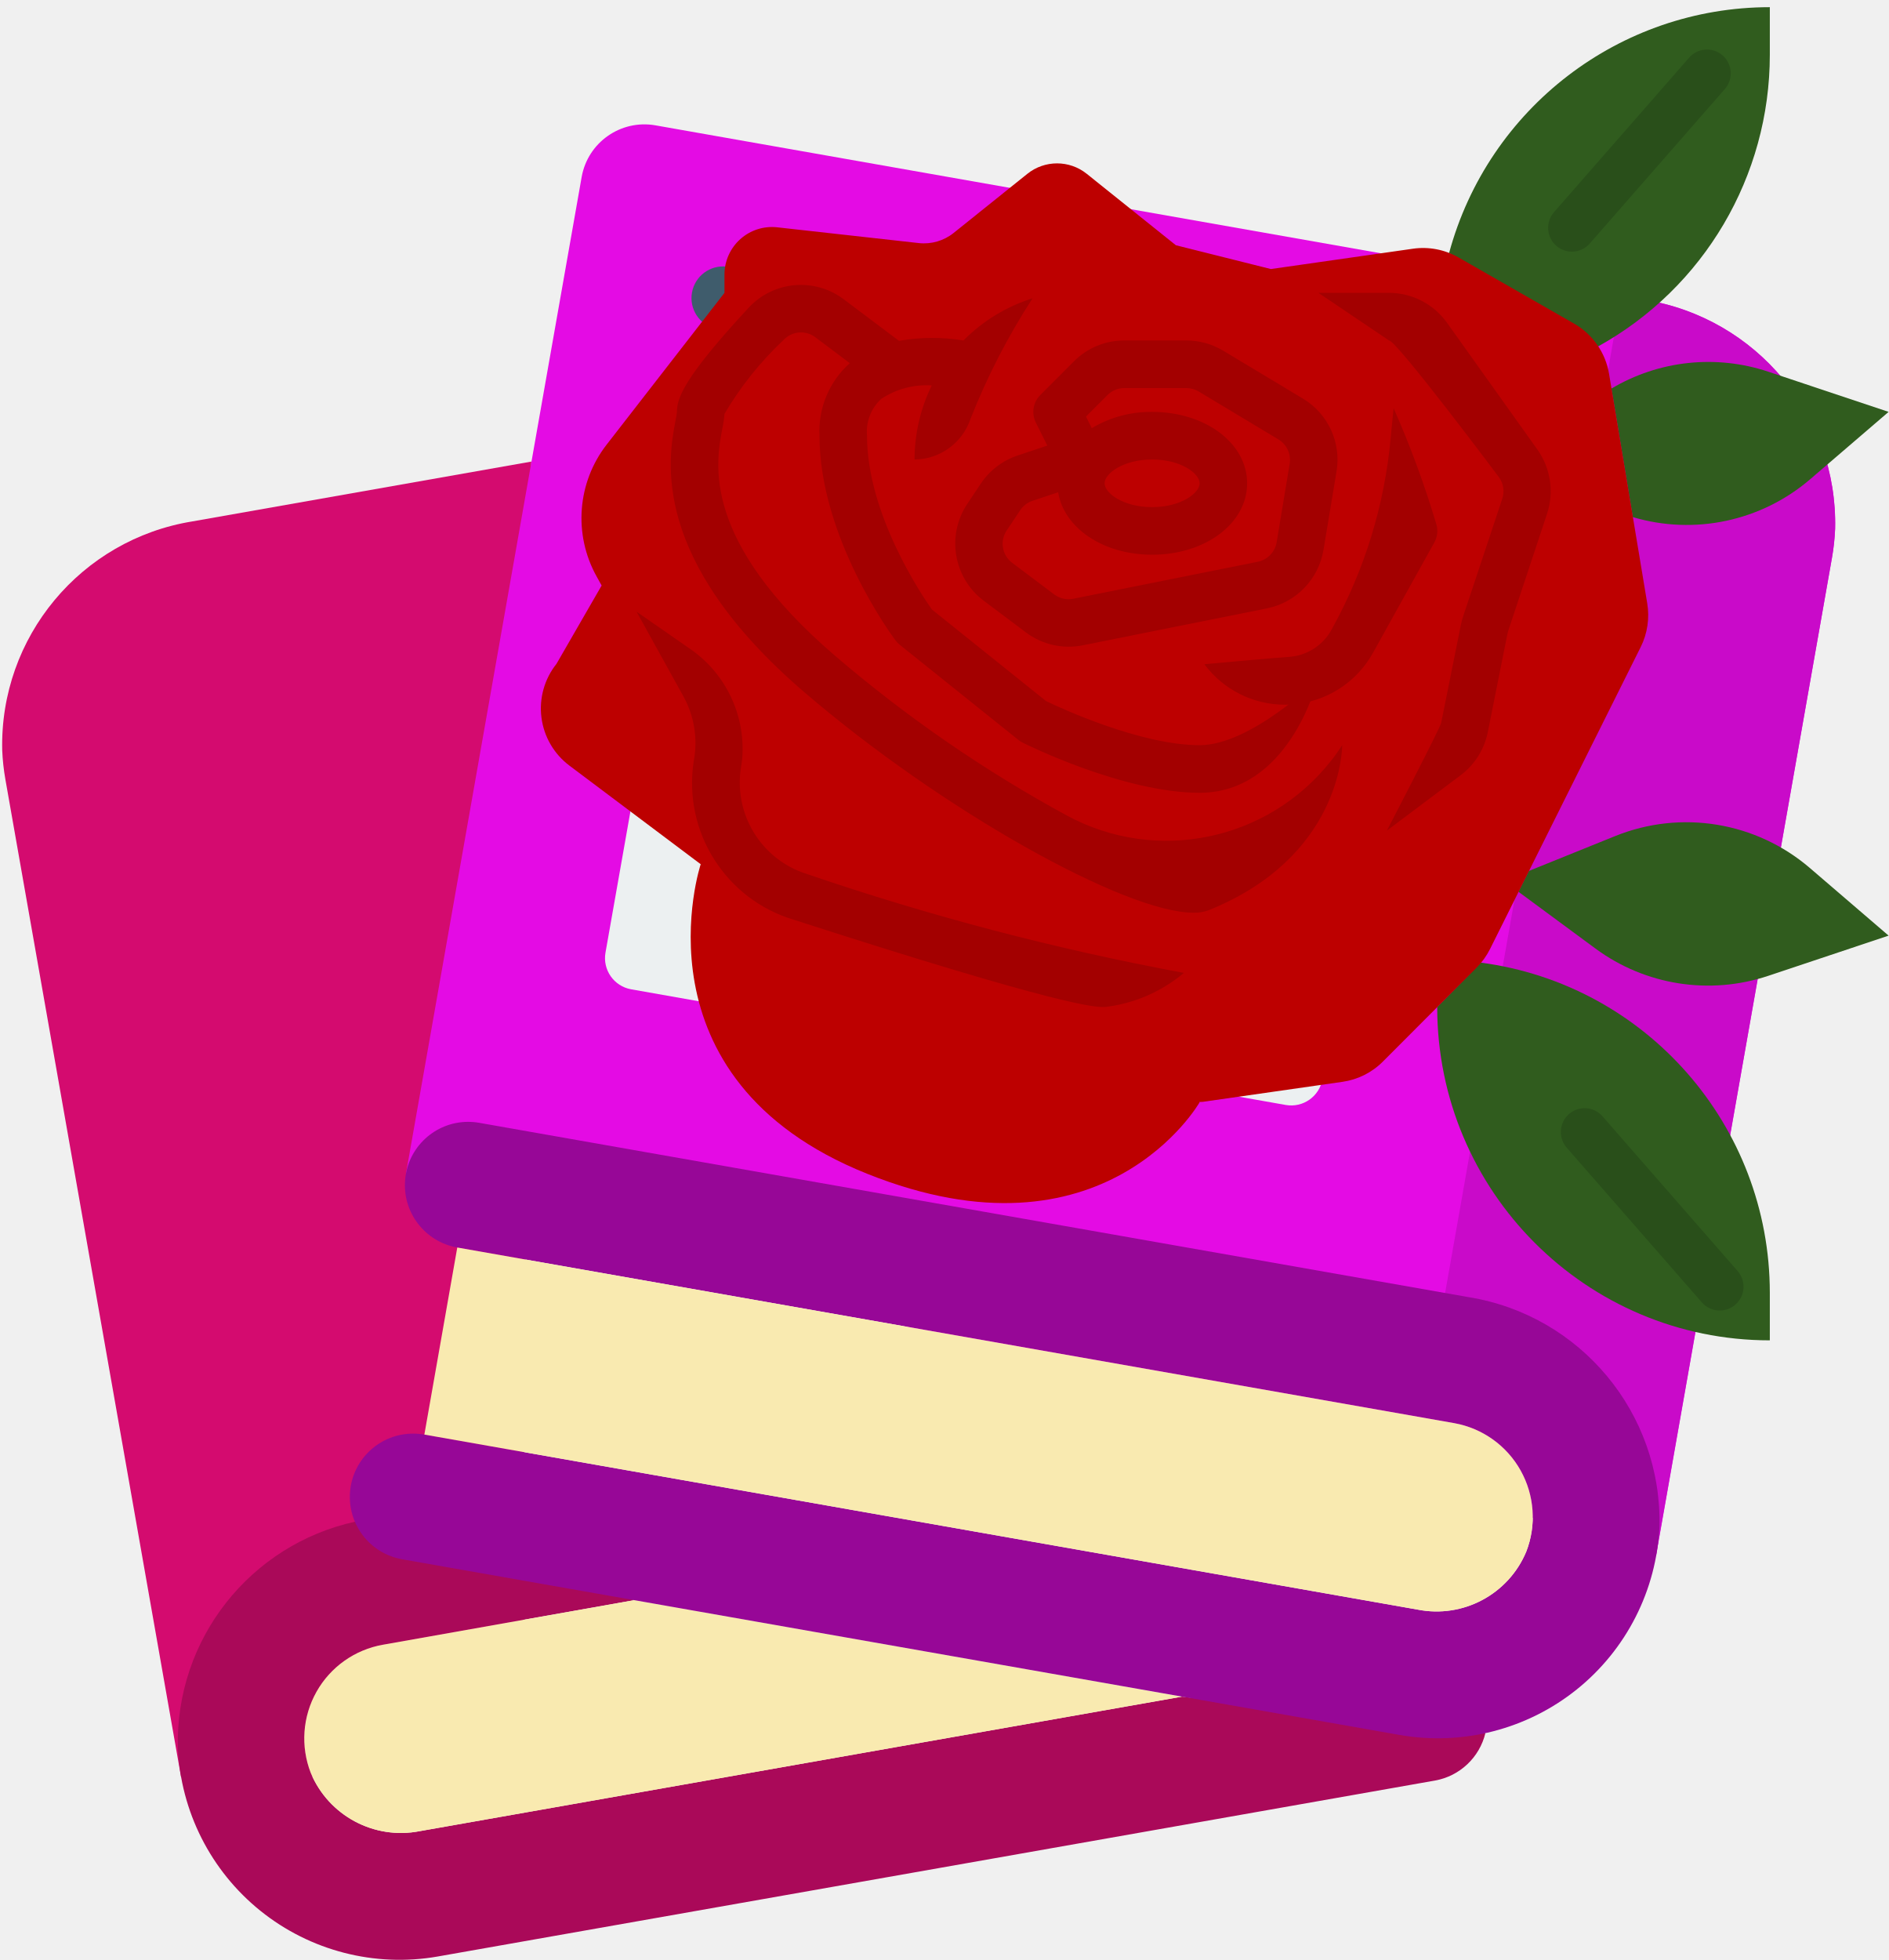
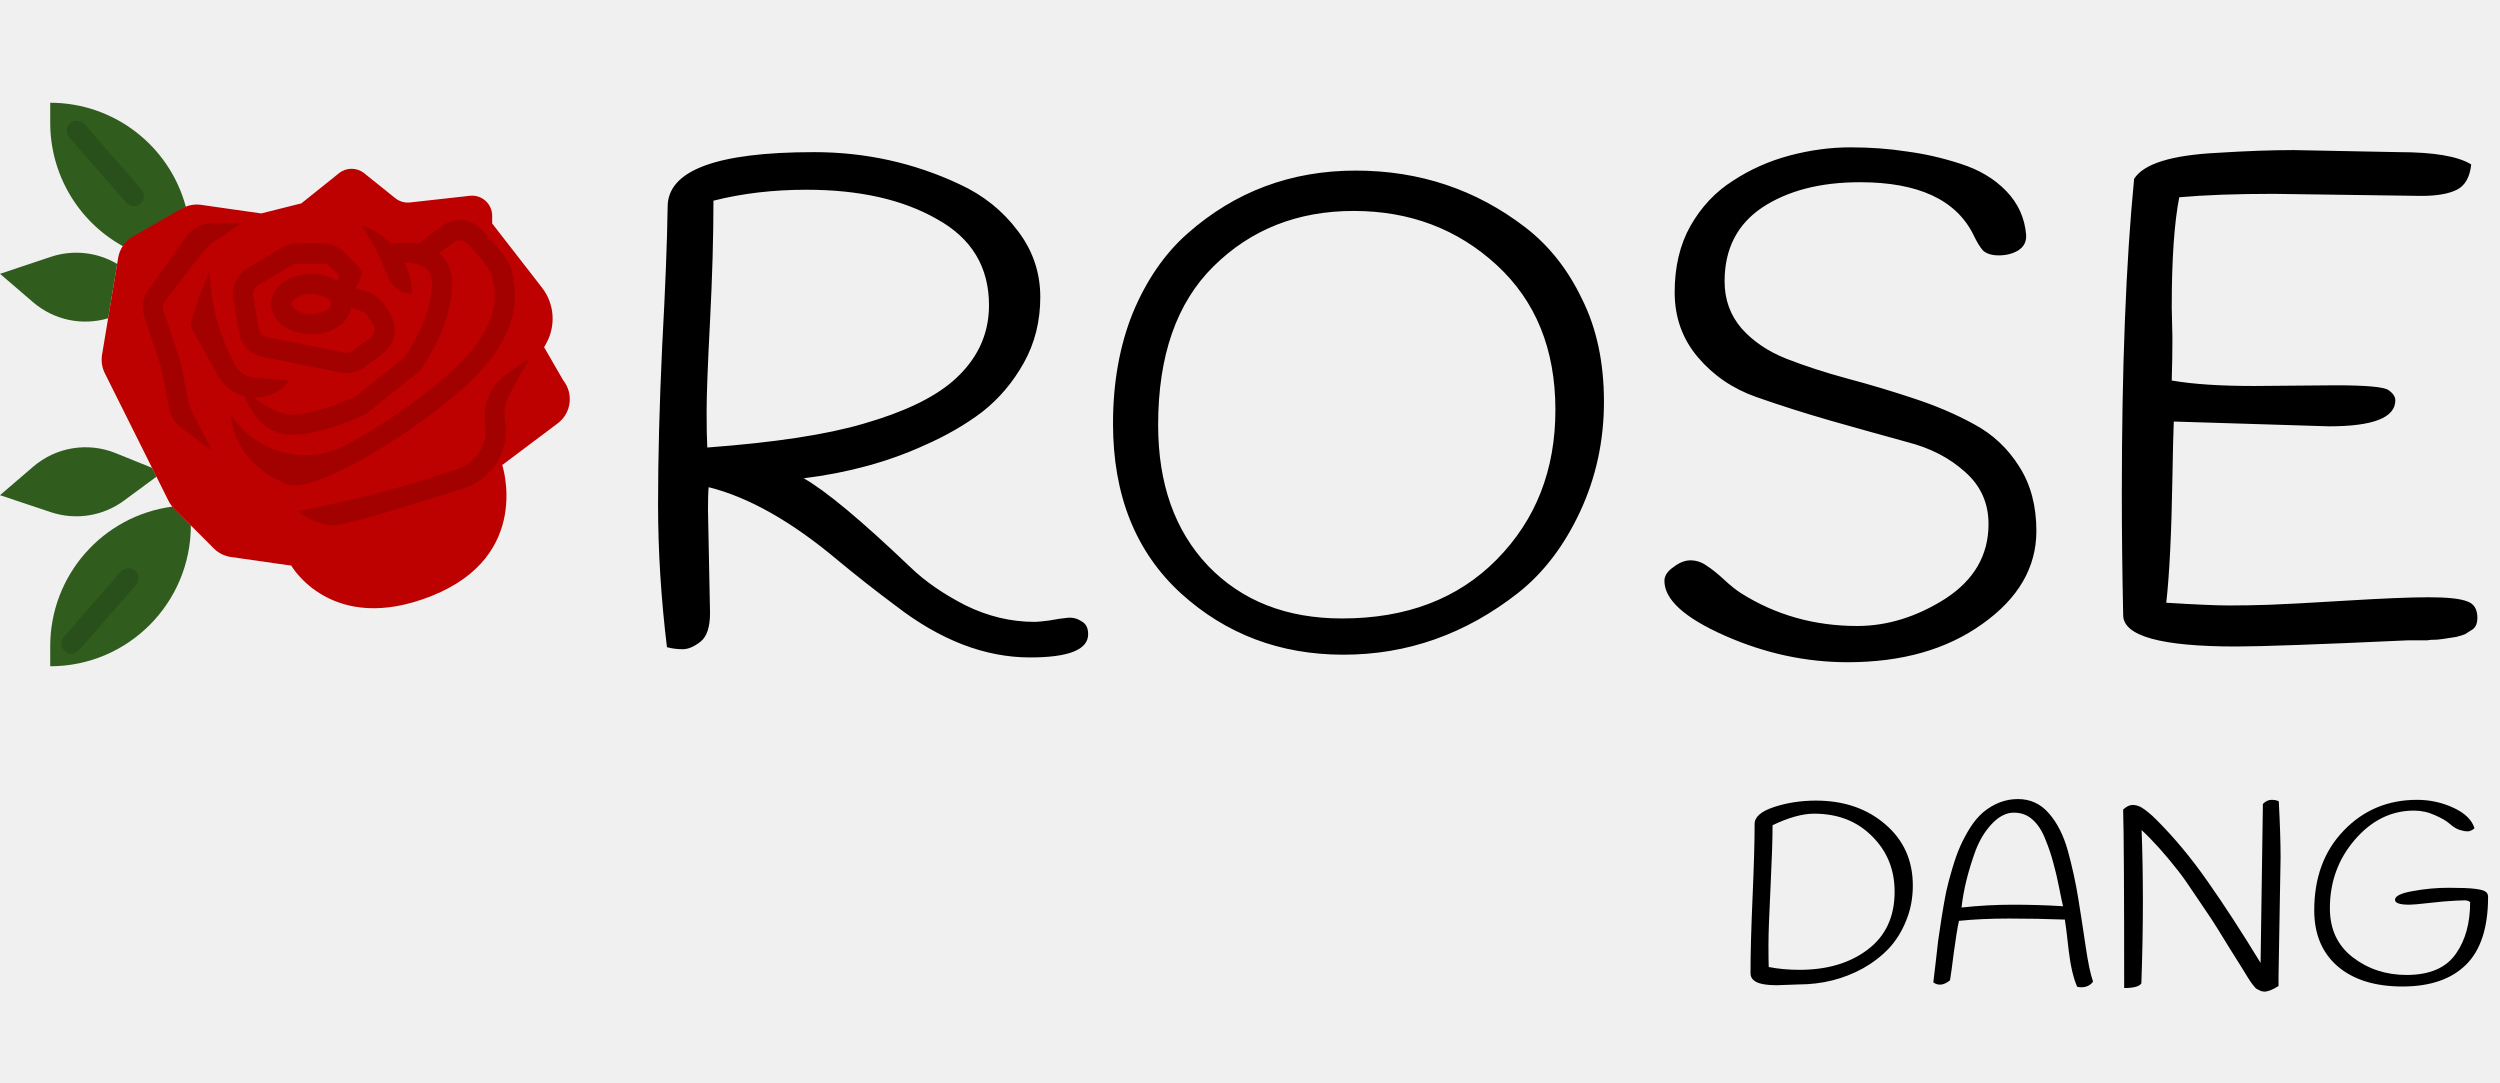
- <svg xmlns="http://www.w3.org/2000/svg" width="213" height="221" viewBox="0 0 213 221" fill="none">
-   <path d="M20.415 200.336L0.607 87.878C0.415 86.792 0.296 85.695 0.25 84.594C-0.045 71.844 9.11 60.831 21.699 58.791L59.923 52.045L58.888 200.336H20.415Z" fill="#D40B6F" />
-   <path d="M167.527 195.411C166.864 198.162 164.638 200.262 161.853 200.764L49.359 220.607C42.268 221.845 34.988 219.97 29.378 215.46C23.768 210.95 20.372 204.243 20.058 197.052C19.776 184.862 28.169 174.181 40.08 171.57L71.593 180.421H71.558L43.184 185.453C40.02 186.009 37.272 187.955 35.696 190.755C34.119 193.554 33.881 196.913 35.047 199.907C37.066 204.73 42.193 207.472 47.325 206.474L133.301 191.306L167.527 195.411Z" fill="#AA0959" />
-   <path d="M71.558 180.421L43.184 185.453C40.02 186.009 37.272 187.955 35.696 190.755C34.119 193.554 33.881 196.913 35.047 199.907C37.066 204.73 42.193 207.472 47.325 206.474L133.301 191.306L71.558 180.421Z" fill="#F9EAB0" />
-   <path d="M45.776 132.386L65.608 19.914C66.318 16.048 70.002 13.469 73.878 14.125L185.504 33.808C198.102 35.85 207.264 46.87 206.971 59.629C206.923 60.725 206.804 61.818 206.615 62.898L186.782 175.371L45.776 132.386Z" fill="#E40BE4" />
-   <path d="M162.167 51.381C161.957 51.381 161.748 51.363 161.542 51.328L80.701 37.073C78.877 36.623 77.714 34.836 78.042 32.986C78.369 31.136 80.076 29.856 81.943 30.06L162.781 44.297C164.604 44.616 165.88 46.276 165.72 48.12C165.561 49.965 164.018 51.38 162.167 51.381Z" fill="#3F5C6C" />
-   <path d="M145.007 66.464C144.798 66.464 144.588 66.445 144.382 66.407L91.662 57.124C89.765 56.739 88.52 54.913 88.856 53.007C89.192 51.101 90.986 49.81 92.9 50.096L145.624 59.376C147.458 59.686 148.747 61.352 148.585 63.205C148.424 65.057 146.867 66.476 145.007 66.464V66.464Z" fill="#3F5C6C" />
-   <path d="M152.458 82.404L78.634 69.363C76.693 69.02 74.841 70.316 74.498 72.258L68.288 107.412C67.945 109.354 69.241 111.206 71.182 111.549L145.006 124.59C146.948 124.932 148.8 123.637 149.143 121.695L155.353 86.541C155.696 84.599 154.4 82.747 152.458 82.404Z" fill="#ECF0F1" />
-   <path d="M206.964 59.611C206.922 60.713 206.803 61.81 206.607 62.895L186.764 175.353L159.247 166.966L175.201 76.528L178.984 55.186L182.838 33.344L185.515 33.808C198.098 35.858 207.248 46.865 206.964 59.611Z" fill="#C90AC9" />
-   <path d="M165.671 146.266L54.034 126.601C53.621 126.53 53.204 126.494 52.785 126.494C49.086 126.503 46.007 129.337 45.691 133.023C45.376 136.708 47.928 140.024 51.572 140.663L164.03 160.47C167.191 161.043 169.931 162.999 171.499 165.804C173.067 168.608 173.299 171.967 172.131 174.96C170.123 179.772 165.004 182.503 159.89 181.492L47.86 161.755C47.447 161.684 47.029 161.648 46.611 161.648C42.905 161.639 39.808 164.467 39.483 168.159C39.157 171.851 41.711 175.177 45.362 175.817L157.855 195.625C164.941 196.867 172.218 194.998 177.828 190.495C183.437 185.992 186.836 179.291 187.157 172.105C187.437 159.341 178.273 148.32 165.671 146.266Z" fill="#970797" />
-   <path d="M172.131 174.96C170.123 179.772 165.004 182.503 159.89 181.492L47.86 161.755L51.572 140.663L164.03 160.47C167.191 161.043 169.931 162.999 171.499 165.804C173.067 168.608 173.299 171.967 172.131 174.96V174.96Z" fill="#F9EAB0" />
-   <path d="M204.131 54.057L213 46.442L199.423 41.908C193.532 39.944 187.079 40.638 181.739 43.812L184.15 58.307C191.098 60.371 198.619 58.772 204.131 54.057Z" fill="#305C1E" />
-   <path d="M180.238 39.06C192.187 32.449 199.605 19.853 199.603 6.177V0.809C182.682 0.814 167.861 12.172 163.43 28.533" fill="#305C1E" />
-   <path d="M162.09 113.55C162.09 134.305 178.885 151.131 199.603 151.131V145.762C199.596 126.921 185.653 111.001 167.007 108.541" fill="#305C1E" />
-   <path d="M171.256 100.553L179.938 106.955C185.548 111.092 192.815 112.238 199.423 110.031L213 105.497L204.131 97.882C198.055 92.663 189.582 91.271 182.16 94.271L172.422 98.205" fill="#305C1E" />
-   <path d="M175.265 23.92L190.503 6.5C191.479 5.384 193.171 5.273 194.284 6.251C195.398 7.227 195.509 8.923 194.533 10.037L179.295 27.458C178.32 28.573 176.627 28.685 175.513 27.708C174.401 26.73 174.29 25.036 175.265 23.92Z" fill="#294F1A" />
-   <path d="M176.95 125.617C178.065 124.64 179.759 124.753 180.734 125.87L195.972 143.314C196.948 144.429 196.834 146.127 195.721 147.103C194.606 148.081 192.912 147.968 191.937 146.852L176.699 129.407C175.723 128.291 175.835 126.595 176.95 125.617V125.617Z" fill="#294F1A" />
-   <path d="M185.776 68.019L181.473 42.16C181.077 39.773 179.63 37.692 177.532 36.491L164.486 29.024C162.934 28.136 161.13 27.791 159.359 28.044L143.334 30.336L132.616 27.652L122.565 19.599C120.608 18.029 117.824 18.029 115.866 19.599L107.56 26.261C106.45 27.151 105.033 27.564 103.622 27.408L87.663 25.631C86.146 25.46 84.631 25.945 83.493 26.962C82.356 27.981 81.706 29.437 81.706 30.964V33.021L68.418 50.133C65.1 54.405 64.652 60.249 67.277 64.981L67.853 66.022L62.762 74.85C61.403 76.552 60.791 78.733 61.064 80.895C61.338 83.057 62.474 85.015 64.215 86.323L79.026 97.445C79.026 97.445 70.988 121.603 97.783 132.341C124.577 143.078 135.295 124.288 135.295 124.288L135.249 124.25C135.454 124.25 135.66 124.25 135.86 124.208L151.402 121.982C153.127 121.738 154.725 120.94 155.956 119.705L166.538 109.106C167.148 108.494 167.657 107.787 168.044 107.014L185.047 72.945C185.802 71.42 186.057 69.697 185.776 68.019Z" fill="#BD0000" />
-   <path d="M146.943 44.944L137.946 39.539C136.696 38.786 135.268 38.391 133.81 38.389H126.799C124.665 38.383 122.617 39.232 121.113 40.748L117.324 44.544C116.509 45.361 116.306 46.609 116.82 47.642L118.119 50.243L114.754 51.365C113.061 51.935 111.604 53.051 110.61 54.538L109.081 56.834C106.719 60.392 107.541 65.181 110.958 67.743L115.703 71.308C117.532 72.681 119.859 73.211 122.102 72.763L142.919 68.591C146.187 67.922 148.71 65.307 149.263 62.011L150.737 53.153C151.283 49.895 149.776 46.635 146.943 44.944ZM145.451 52.292L143.98 61.15C143.792 62.248 142.95 63.118 141.86 63.34L121.043 67.512C120.293 67.661 119.514 67.486 118.899 67.028L114.154 63.461C113.016 62.607 112.741 61.01 113.53 59.823L115.058 57.531C115.389 57.035 115.876 56.663 116.439 56.473L119.339 55.505C119.99 59.515 124.382 62.548 129.936 62.548C135.947 62.548 140.654 59.011 140.654 54.495C140.654 49.98 135.947 46.442 129.936 46.442C127.542 46.415 125.187 47.049 123.13 48.279L122.479 46.971L124.891 44.555C125.395 44.045 126.082 43.758 126.799 43.758H133.81C134.297 43.758 134.773 43.89 135.188 44.142L144.185 49.549C145.13 50.115 145.631 51.204 145.451 52.292ZM124.577 54.495C124.577 53.4 126.664 51.811 129.936 51.811C133.208 51.811 135.295 53.4 135.295 54.495C135.295 55.591 133.208 57.18 129.936 57.18C126.664 57.18 124.577 55.591 124.577 54.495Z" fill="#A30000" />
-   <path d="M144.914 79.459C141.337 79.462 137.969 77.769 135.832 74.896C135.832 74.896 143.267 74.203 145.335 74.069C147.371 73.947 149.201 72.784 150.178 70.988L150.239 70.875C153.909 64.243 156.159 56.916 156.843 49.362C157.02 47.441 157.176 46.027 157.176 46.027C159.056 50.288 160.666 54.663 161.998 59.126C162.195 59.81 162.111 60.545 161.765 61.168L154.855 73.595C152.99 76.972 149.539 79.168 145.694 79.425C145.437 79.443 145.174 79.459 144.914 79.459V79.459Z" fill="#A30000" />
-   <path d="M150.091 85.813C142.969 94.83 130.409 97.418 120.312 91.95C110.992 86.879 102.228 80.839 94.168 73.933C79.072 60.97 80.736 52.19 81.445 48.432C81.574 47.85 81.66 47.261 81.706 46.668C83.516 43.593 85.755 40.791 88.353 38.346C89.289 37.338 90.831 37.194 91.936 38.013L95.842 40.948C93.524 43.014 92.265 46.022 92.424 49.127C92.424 60.627 100.647 71.744 100.998 72.212C101.135 72.393 101.292 72.555 101.467 72.698L114.864 83.436C115.012 83.554 115.172 83.656 115.342 83.741C115.802 83.969 126.72 89.391 135.295 89.391C145.308 89.391 148.481 77.143 148.613 76.623C148.613 76.623 141.078 84.023 135.295 84.023C128.629 84.023 119.572 79.822 117.981 79.054L105.1 68.722C103.945 67.092 97.783 57.95 97.783 49.127C97.643 47.567 98.238 46.029 99.391 44.972C101.073 43.858 103.072 43.327 105.084 43.458C103.813 46.058 103.148 48.914 103.142 51.811C106.017 51.786 108.559 49.933 109.467 47.2C111.338 42.454 113.68 37.91 116.456 33.633C113.51 34.559 110.833 36.193 108.659 38.389C106.251 37.991 103.794 38.005 101.392 38.432L95.146 33.738C91.864 31.27 87.252 31.676 84.449 34.68C76.974 42.733 76.347 44.977 76.347 46.44C76.311 46.776 76.255 47.111 76.181 47.441C75.377 51.706 73.233 63.037 90.68 78.021C106.189 91.338 126.893 102.91 134.577 102.91C135.16 102.928 135.743 102.838 136.292 102.641C151.201 96.64 151.372 84.535 151.372 84.023C150.976 84.641 150.549 85.239 150.091 85.813V85.813Z" fill="#A30000" />
-   <path d="M156.409 93.659C156.409 93.659 162.414 82.133 162.543 81.484L164.769 70.402C164.839 70.073 164.929 69.749 165.038 69.431L169.427 56.24C169.699 55.423 169.566 54.524 169.065 53.824C169.065 53.824 157.516 38.389 156.654 38.389L148.693 33.021H156.654C159.248 33.025 161.683 34.279 163.194 36.392L173.403 50.71C174.889 52.811 175.288 55.497 174.475 57.94L170.097 71.139C170.062 71.242 170.033 71.35 170.013 71.457L167.797 82.544C167.41 84.486 166.321 86.217 164.741 87.406L156.409 93.659Z" fill="#A30000" />
-   <path d="M124.577 113.55C123.455 113.55 120.044 113.55 89.527 103.707C81.834 101.412 77.014 93.78 78.239 85.832C78.719 83.333 78.307 80.746 77.076 78.52L71.791 68.969L77.633 73.03C81.766 75.773 84.092 80.542 83.713 85.493C83.677 85.824 83.633 86.151 83.577 86.479C82.707 91.76 85.828 96.881 90.915 98.518C104.825 103.281 119.065 107.018 133.518 109.701C130.979 111.835 127.87 113.173 124.577 113.55V113.55Z" fill="#A30000" />
+ <svg xmlns="http://www.w3.org/2000/svg" width="351" height="152" viewBox="0 0 351 152" fill="none">
+   <path d="M99.4 71.568L99.688 86.064C99.688 88.048 99.24 89.392 98.344 90.096C97.448 90.8 96.616 91.152 95.848 91.152C95.08 91.152 94.344 91.056 93.64 90.864C92.808 84.016 92.392 77.328 92.392 70.8C92.392 64.272 92.584 56.88 92.968 48.624C93.416 40.368 93.672 33.84 93.736 29.04C93.736 23.92 100.584 21.36 114.28 21.36C121.512 21.36 128.328 22.864 134.728 25.872C138.056 27.408 140.776 29.584 142.888 32.4C145 35.152 146.056 38.256 146.056 41.712C146.056 45.104 145.288 48.176 143.752 50.928C142.216 53.68 140.264 55.984 137.896 57.84C135.528 59.632 132.808 61.2 129.736 62.544C124.68 64.848 119.048 66.384 112.84 67.152C115.912 68.88 120.904 73.04 127.816 79.632C129.864 81.616 132.456 83.408 135.592 85.008C138.728 86.544 141.96 87.312 145.288 87.312C145.608 87.312 146.28 87.248 147.304 87.12C148.328 86.928 149.192 86.8 149.896 86.736C150.6 86.672 151.24 86.832 151.816 87.216C152.456 87.536 152.776 88.144 152.776 89.04C152.776 91.216 150.056 92.304 144.616 92.304C138.28 92.304 131.976 89.872 125.704 85.008C122.952 82.96 120.264 80.848 117.64 78.672C111.176 73.232 105.128 69.808 99.496 68.4C99.432 68.976 99.4 70.032 99.4 71.568ZM138.856 42.864C138.856 37.488 136.424 33.456 131.56 30.768C126.76 28.016 120.648 26.64 113.224 26.64C108.552 26.64 104.2 27.152 100.168 28.176C100.168 33.232 100.008 38.864 99.688 45.072C99.368 51.216 99.208 55.44 99.208 57.744C99.208 60.048 99.24 61.744 99.304 62.832C108.776 62.128 116.104 61.008 121.288 59.472C126.856 57.872 131.016 55.888 133.768 53.52C137.16 50.576 138.856 47.024 138.856 42.864ZM214.155 31.92C217.483 34.48 220.139 37.84 222.123 42C224.171 46.096 225.195 50.896 225.195 56.4C225.195 61.904 224.075 67.056 221.835 71.856C219.595 76.656 216.683 80.464 213.099 83.28C205.739 89.04 197.579 91.92 188.619 91.92C179.723 91.92 172.107 89.04 165.771 83.28C159.435 77.456 156.267 69.52 156.267 59.472C156.267 53.712 157.195 48.528 159.051 43.92C160.971 39.312 163.531 35.6 166.731 32.784C173.387 26.896 181.259 23.952 190.347 23.952C199.307 23.952 207.243 26.608 214.155 31.92ZM162.603 59.664C162.603 67.92 164.939 74.512 169.611 79.44C174.347 84.368 180.619 86.832 188.427 86.832C197.451 86.832 204.683 84.08 210.123 78.576C215.627 73.008 218.379 66 218.379 57.552C218.379 49.04 215.627 42.256 210.123 37.2C204.619 32.144 197.931 29.616 190.059 29.616C182.187 29.616 175.627 32.208 170.379 37.392C165.195 42.512 162.603 49.936 162.603 59.664ZM243.284 25.392C245.716 23.792 248.372 22.608 251.252 21.84C254.132 21.072 256.98 20.688 259.796 20.688C262.612 20.688 265.236 20.88 267.668 21.264C270.164 21.584 272.692 22.16 275.252 22.992C277.876 23.824 280.02 25.104 281.684 26.832C283.348 28.56 284.276 30.608 284.468 32.976C284.532 33.936 284.148 34.672 283.316 35.184C282.548 35.632 281.652 35.856 280.628 35.856C279.668 35.856 278.932 35.632 278.42 35.184C277.972 34.672 277.524 33.936 277.076 32.976C274.644 28.048 269.332 25.584 261.14 25.584C255.572 25.584 250.996 26.768 247.412 29.136C243.892 31.504 242.132 34.96 242.132 39.504C242.132 42.064 242.932 44.272 244.532 46.128C246.132 47.92 248.212 49.328 250.772 50.352C253.396 51.376 256.244 52.304 259.316 53.136C262.452 53.968 265.556 54.896 268.628 55.92C271.764 56.944 274.612 58.16 277.172 59.568C279.796 60.976 281.908 62.96 283.508 65.52C285.108 68.016 285.908 71.024 285.908 74.544C285.908 79.664 283.38 84.016 278.324 87.6C273.332 91.184 267.028 92.976 259.412 92.976C253.524 92.976 247.764 91.728 242.132 89.232C236.5 86.736 233.684 84.176 233.684 81.552C233.684 80.848 234.1 80.208 234.932 79.632C235.764 78.992 236.564 78.672 237.332 78.672C238.164 78.672 238.932 78.928 239.636 79.44C240.34 79.888 241.14 80.528 242.036 81.36C242.932 82.192 243.732 82.832 244.436 83.28C249.3 86.352 254.74 87.888 260.756 87.888C264.98 87.888 269.108 86.608 273.14 84.048C277.172 81.424 279.188 77.936 279.188 73.584C279.188 70.64 278.1 68.208 275.924 66.288C273.748 64.304 271.028 62.896 267.764 62.064C264.5 61.168 260.948 60.176 257.108 59.088C253.332 58 249.812 56.88 246.548 55.728C243.284 54.576 240.564 52.72 238.388 50.16C236.212 47.6 235.124 44.56 235.124 41.04C235.124 37.456 235.86 34.352 237.332 31.728C238.868 29.04 240.852 26.928 243.284 25.392ZM321.999 21.072L336.783 21.36C341.711 21.36 345.103 21.936 346.959 23.088C346.767 24.88 346.095 26.064 344.943 26.64C343.791 27.216 342.127 27.504 339.951 27.504L319.215 27.216C313.967 27.216 309.551 27.376 305.967 27.696C305.263 31.28 304.911 36.432 304.911 43.152L305.007 47.472C305.007 49.328 304.975 51.312 304.911 53.424C307.855 53.936 311.695 54.192 316.431 54.192L327.855 54.096C332.207 54.096 334.703 54.32 335.343 54.768C335.983 55.216 336.303 55.696 336.303 56.208C336.303 58.64 333.199 59.856 326.991 59.856L305.199 59.184C305.135 60.72 305.071 63.344 305.007 67.056C304.879 74.8 304.591 80.656 304.143 84.624C308.239 84.88 311.183 85.008 312.975 85.008C314.767 85.008 316.623 84.976 318.543 84.912C320.463 84.848 324.047 84.656 329.295 84.336C334.543 84.016 338.447 83.856 341.007 83.856C343.631 83.856 345.423 84.048 346.383 84.432C347.343 84.752 347.823 85.52 347.823 86.736C347.823 87.504 347.599 88.048 347.151 88.368C346.767 88.624 346.415 88.848 346.095 89.04C345.775 89.168 345.359 89.296 344.847 89.424C344.399 89.488 343.983 89.552 343.599 89.616C343.279 89.68 342.799 89.744 342.159 89.808C341.583 89.808 341.103 89.84 340.719 89.904C340.399 89.904 339.951 89.904 339.375 89.904H338.031C325.487 90.48 317.455 90.768 313.935 90.768C303.375 90.768 298.095 89.296 298.095 86.352C297.967 80.4 297.903 74.736 297.903 69.36C297.903 51.632 298.479 36.88 299.631 25.104C300.975 22.992 304.879 21.776 311.343 21.456C315.375 21.2 318.927 21.072 321.999 21.072Z" fill="black" />
+   <g clip-path="url(#clip0)">
+     <path d="M4.668 42.451L-1.57267e-05 38.443L7.146 36.057C10.246 35.023 13.643 35.389 16.453 37.059L15.184 44.688C11.527 45.774 7.569 44.933 4.668 42.451Z" fill="#305C1E" />
+     <path d="M17.243 34.558C10.954 31.078 7.05 24.449 7.051 17.251V14.426C15.957 14.428 23.757 20.407 26.09 29.017" fill="#305C1E" />
+     <path d="M26.795 73.763C26.795 84.687 17.955 93.543 7.051 93.543V90.717C7.055 80.8 14.393 72.422 24.207 71.127" fill="#305C1E" />
+     <path d="M21.971 66.923L17.401 70.292C14.448 72.469 10.624 73.073 7.146 71.911L3.36653e-05 69.525L4.668 65.517C7.866 62.77 12.325 62.037 16.232 63.617L21.357 65.687" fill="#305C1E" />
+     <path d="M19.86 26.59L11.84 17.421C11.327 16.834 10.436 16.775 9.85 17.29C9.264 17.804 9.206 18.697 9.719 19.283L17.74 28.452C18.253 29.039 19.144 29.097 19.73 28.583C20.315 28.069 20.373 27.177 19.86 26.59Z" fill="#294F1A" />
+     <path d="M18.974 80.114C18.387 79.6 17.495 79.659 16.982 80.247L8.962 89.428C8.448 90.016 8.508 90.909 9.094 91.423C9.681 91.937 10.573 91.878 11.086 91.29L19.106 82.109C19.62 81.521 19.56 80.629 18.974 80.114V80.114Z" fill="#294F1A" />
+     <path d="M14.329 49.8L16.593 36.19C16.802 34.933 17.564 33.838 18.667 33.206L25.534 29.276C26.351 28.808 27.3 28.627 28.232 28.76L36.667 29.966L42.308 28.554L47.597 24.315C48.628 23.489 50.093 23.489 51.123 24.315L55.495 27.822C56.079 28.29 56.825 28.507 57.568 28.425L65.967 27.49C66.765 27.4 67.563 27.655 68.162 28.191C68.76 28.727 69.102 29.493 69.102 30.297V31.379L76.096 40.386C77.842 42.634 78.078 45.71 76.696 48.2L76.393 48.748L79.073 53.395C79.788 54.29 80.11 55.438 79.966 56.577C79.823 57.714 79.224 58.745 78.308 59.433L70.513 65.287C70.513 65.287 74.743 78.002 60.641 83.653C46.538 89.304 40.897 79.415 40.897 79.415L40.922 79.395C40.814 79.395 40.705 79.395 40.6 79.373L32.42 78.201C31.512 78.073 30.671 77.653 30.023 77.003L24.454 71.424C24.133 71.102 23.865 70.73 23.661 70.323L14.712 52.392C14.315 51.59 14.181 50.682 14.329 49.8Z" fill="#BD0000" />
+     <path d="M34.767 37.655L39.502 34.81C40.16 34.414 40.912 34.206 41.679 34.205H45.369C46.492 34.201 47.57 34.648 48.362 35.447L50.356 37.444C50.785 37.874 50.892 38.531 50.621 39.075L49.937 40.444L51.708 41.034C52.599 41.334 53.366 41.922 53.89 42.704L54.694 43.912C55.938 45.785 55.505 48.306 53.707 49.654L51.209 51.53C50.246 52.253 49.021 52.532 47.841 52.296L36.885 50.1C35.165 49.748 33.837 48.372 33.546 46.637L32.77 41.975C32.483 40.26 33.276 38.545 34.767 37.655ZM35.552 41.522L36.326 46.184C36.425 46.762 36.868 47.22 37.442 47.337L48.398 49.532C48.793 49.611 49.203 49.519 49.527 49.278L52.024 47.4C52.623 46.951 52.768 46.11 52.353 45.486L51.548 44.279C51.374 44.019 51.118 43.823 50.821 43.723L49.295 43.213C48.953 45.324 46.641 46.92 43.718 46.92C40.554 46.92 38.077 45.058 38.077 42.682C38.077 40.305 40.554 38.443 43.718 38.443C44.978 38.429 46.217 38.763 47.3 39.41L47.643 38.721L46.373 37.45C46.108 37.181 45.746 37.031 45.369 37.031H41.679C41.423 37.031 41.172 37.1 40.954 37.233L36.218 40.078C35.721 40.376 35.457 40.95 35.552 41.522ZM46.538 42.682C46.538 42.105 45.44 41.269 43.718 41.269C41.996 41.269 40.897 42.105 40.897 42.682C40.897 43.258 41.996 44.094 43.718 44.094C45.44 44.094 46.538 43.258 46.538 42.682Z" fill="#A30000" />
+     <path d="M35.835 55.821C37.718 55.822 39.49 54.931 40.615 53.419C40.615 53.419 36.702 53.054 35.613 52.984C34.542 52.92 33.578 52.307 33.065 51.362L33.032 51.303C31.101 47.812 29.916 43.956 29.556 39.98C29.463 38.969 29.381 38.225 29.381 38.225C28.392 40.467 27.544 42.77 26.843 45.119C26.74 45.479 26.784 45.866 26.966 46.194L30.603 52.734C31.584 54.512 33.401 55.667 35.425 55.803C35.559 55.812 35.698 55.821 35.835 55.821V55.821Z" fill="#A30000" />
+     <path d="M33.11 59.165C36.859 63.91 43.469 65.273 48.783 62.395C53.689 59.726 58.301 56.547 62.544 52.912C70.489 46.09 69.613 41.468 69.239 39.49C69.172 39.184 69.126 38.874 69.102 38.562C68.149 36.944 66.971 35.469 65.604 34.182C65.111 33.652 64.299 33.576 63.718 34.007L61.662 35.551C62.882 36.639 63.545 38.222 63.461 39.856C63.461 45.909 59.133 51.76 58.948 52.006C58.877 52.102 58.794 52.187 58.702 52.262L51.651 57.913C51.573 57.976 51.489 58.029 51.399 58.074C51.157 58.194 45.41 61.048 40.897 61.048C35.627 61.048 33.958 54.602 33.888 54.328C33.888 54.328 37.854 58.222 40.897 58.222C44.406 58.222 49.173 56.012 50.01 55.607L56.789 50.169C57.398 49.312 60.641 44.5 60.641 39.856C60.715 39.035 60.401 38.226 59.795 37.669C58.909 37.083 57.857 36.803 56.798 36.873C57.467 38.241 57.817 39.744 57.82 41.269C56.307 41.256 54.969 40.28 54.491 38.842C53.506 36.344 52.274 33.952 50.812 31.701C52.363 32.189 53.772 33.049 54.916 34.205C56.184 33.995 57.477 34.003 58.741 34.228L62.028 31.757C63.756 30.458 66.183 30.672 67.658 32.253C71.593 36.491 71.923 37.672 71.923 38.442C71.941 38.619 71.971 38.795 72.01 38.969C72.433 41.214 73.562 47.177 64.379 55.064C56.217 62.073 45.32 68.163 41.275 68.163C40.968 68.173 40.662 68.125 40.373 68.022C32.526 64.863 32.436 58.492 32.436 58.222C32.645 58.548 32.869 58.863 33.11 59.165V59.165Z" fill="#A30000" />
+     <path d="M29.785 63.294C29.785 63.294 26.624 57.228 26.557 56.886L25.385 51.054C25.348 50.881 25.301 50.71 25.244 50.542L22.933 43.6C22.79 43.17 22.86 42.697 23.124 42.329C23.124 42.329 29.202 34.205 29.656 34.205L33.846 31.379H29.656C28.291 31.381 27.009 32.042 26.214 33.154L20.841 40.69C20.058 41.795 19.848 43.209 20.277 44.495L22.581 51.441C22.599 51.496 22.614 51.553 22.625 51.609L23.791 57.444C23.995 58.466 24.568 59.377 25.4 60.003L29.785 63.294Z" fill="#A30000" />
+     <path d="M46.538 73.763C47.129 73.763 48.924 73.763 64.986 68.583C69.035 67.375 71.572 63.358 70.927 59.175C70.674 57.86 70.891 56.498 71.539 55.327L74.321 50.3L71.246 52.437C69.071 53.881 67.846 56.39 68.046 58.997C68.065 59.17 68.088 59.343 68.118 59.515C68.576 62.295 66.933 64.99 64.255 65.852C56.934 68.359 49.439 70.325 41.833 71.737C43.169 72.86 44.805 73.565 46.538 73.763V73.763Z" fill="#A30000" />
+   </g>
+   <path d="M252.504 138.216L249.516 138.324C247.836 138.324 246.744 138.096 246.24 137.64C245.928 137.4 245.772 137.064 245.772 136.632C245.772 133.92 245.868 130.368 246.06 125.976C246.252 121.56 246.348 118.128 246.348 115.68C246.348 114.696 247.26 113.904 249.084 113.304C250.908 112.704 252.864 112.404 254.952 112.404C258.864 112.404 262.104 113.508 264.672 115.716C267.264 117.924 268.56 120.792 268.56 124.32C268.56 126.096 268.248 127.74 267.624 129.252C267.024 130.764 266.208 132.072 265.176 133.176C264.144 134.256 262.944 135.18 261.576 135.948C258.84 137.46 255.816 138.216 252.504 138.216ZM266.004 125.184C266.004 122.088 264.948 119.496 262.836 117.408C260.748 115.296 258.036 114.24 254.7 114.24C253.068 114.24 251.124 114.78 248.868 115.86C248.868 117.804 248.772 120.72 248.58 124.608C248.388 128.472 248.292 131.148 248.292 132.636C248.292 134.1 248.304 135.144 248.328 135.768C249.672 136.032 251.112 136.164 252.648 136.164C256.536 136.164 259.728 135.216 262.224 133.32C264.744 131.424 266.004 128.712 266.004 125.184ZM293.866 137.82C293.482 138.348 292.93 138.612 292.21 138.612C292.018 138.612 291.826 138.588 291.634 138.54C291.106 137.34 290.71 135.648 290.446 133.464C290.206 131.256 290.026 129.804 289.906 129.108C287.29 129.012 284.674 128.964 282.058 128.964C279.442 128.964 277.102 129.072 275.038 129.288C274.822 130.272 274.582 131.748 274.318 133.716C274.078 135.66 273.898 136.968 273.778 137.64C272.914 138.336 272.134 138.432 271.438 137.928C271.51 137.352 271.618 136.44 271.762 135.192C271.906 133.944 272.026 132.888 272.122 132.024C272.242 131.136 272.41 130.02 272.626 128.676C272.842 127.332 273.046 126.18 273.238 125.22C273.454 124.236 273.742 123.144 274.102 121.944C274.462 120.72 274.834 119.676 275.218 118.812C275.602 117.948 276.07 117.072 276.622 116.184C277.198 115.296 277.81 114.576 278.458 114.024C279.946 112.8 281.566 112.188 283.318 112.188C285.07 112.188 286.522 112.86 287.674 114.204C288.85 115.548 289.738 117.312 290.338 119.496C290.938 121.68 291.418 123.876 291.778 126.084C292.138 128.292 292.486 130.548 292.822 132.852C293.158 135.156 293.506 136.812 293.866 137.82ZM287.17 117.84C286.714 116.664 286.126 115.752 285.406 115.104C284.686 114.432 283.798 114.096 282.742 114.096C281.686 114.096 280.666 114.612 279.682 115.644C278.698 116.676 277.918 117.96 277.342 119.496C276.31 122.352 275.662 124.992 275.398 127.416C277.798 127.152 280.21 127.02 282.634 127.02C285.058 127.02 287.398 127.092 289.654 127.236C289.558 126.876 289.378 126.024 289.114 124.68C288.85 123.336 288.574 122.16 288.286 121.152C288.022 120.12 287.65 119.016 287.17 117.84ZM317.386 135.192L317.71 112.872C318.094 112.488 318.502 112.296 318.934 112.296C319.366 112.296 319.702 112.368 319.942 112.512C320.11 115.704 320.194 118.332 320.194 120.396L319.906 137.064C319.906 137.544 319.906 138 319.906 138.432C319.09 138.96 318.418 139.224 317.89 139.224L317.458 139.152C317.218 139.032 317.026 138.936 316.882 138.864C316.762 138.816 316.594 138.648 316.378 138.36C316.162 138.096 316.018 137.904 315.946 137.784C315.874 137.664 315.706 137.4 315.442 136.992C315.202 136.584 315.034 136.308 314.938 136.164C314.842 135.996 314.158 134.904 312.886 132.888C311.638 130.848 310.846 129.576 310.51 129.072C310.174 128.568 309.454 127.5 308.35 125.868C307.27 124.236 306.418 123.024 305.794 122.232C303.946 119.88 302.242 117.984 300.682 116.544C300.802 119.688 300.862 123.048 300.862 126.624C300.862 130.2 300.79 134.016 300.646 138.072C300.358 138.504 299.554 138.72 298.234 138.72C298.234 125.16 298.186 116.808 298.09 113.664C298.546 113.232 298.99 113.016 299.422 113.016C299.854 113.016 300.274 113.136 300.682 113.376C301.306 113.76 302.002 114.336 302.77 115.104C305.314 117.648 307.714 120.54 309.97 123.78C312.25 127.02 314.722 130.824 317.386 135.192ZM338.275 127.02C336.931 127.02 336.259 126.792 336.259 126.336C336.259 125.808 337.087 125.4 338.743 125.112C340.399 124.8 342.079 124.644 343.783 124.644C345.487 124.644 346.723 124.692 347.491 124.788C348.259 124.884 348.751 125.016 348.967 125.184C349.207 125.352 349.327 125.592 349.327 125.904C349.327 130.224 348.295 133.404 346.231 135.444C344.167 137.484 341.191 138.504 337.303 138.504C333.439 138.504 330.403 137.556 328.195 135.66C326.011 133.764 324.919 131.148 324.919 127.812C324.919 123.204 326.299 119.472 329.059 116.616C331.819 113.736 335.251 112.296 339.355 112.296C341.155 112.296 342.859 112.668 344.467 113.412C346.075 114.156 347.059 115.116 347.419 116.292C347.083 116.58 346.759 116.724 346.447 116.724C346.135 116.724 345.751 116.652 345.295 116.508C344.863 116.364 344.419 116.088 343.963 115.68C343.507 115.272 342.811 114.864 341.875 114.456C340.939 114.024 339.955 113.808 338.923 113.808C335.731 113.808 332.959 115.176 330.607 117.912C328.279 120.624 327.115 123.828 327.115 127.524C327.115 130.452 328.183 132.744 330.319 134.4C332.479 136.056 334.999 136.884 337.879 136.884C341.167 136.884 343.495 135.864 344.863 133.824C346.159 131.952 346.807 129.564 346.807 126.66C346.615 126.492 346.363 126.408 346.051 126.408C345.739 126.408 345.367 126.42 344.935 126.444C343.831 126.492 342.559 126.6 341.119 126.768C339.679 126.936 338.731 127.02 338.275 127.02Z" fill="black" />
+   <defs>
+     <clipPath id="clip0">
+       <rect width="80" height="80" fill="white" transform="matrix(-1 0 0 1 80 14)" />
+     </clipPath>
+   </defs>
</svg>
